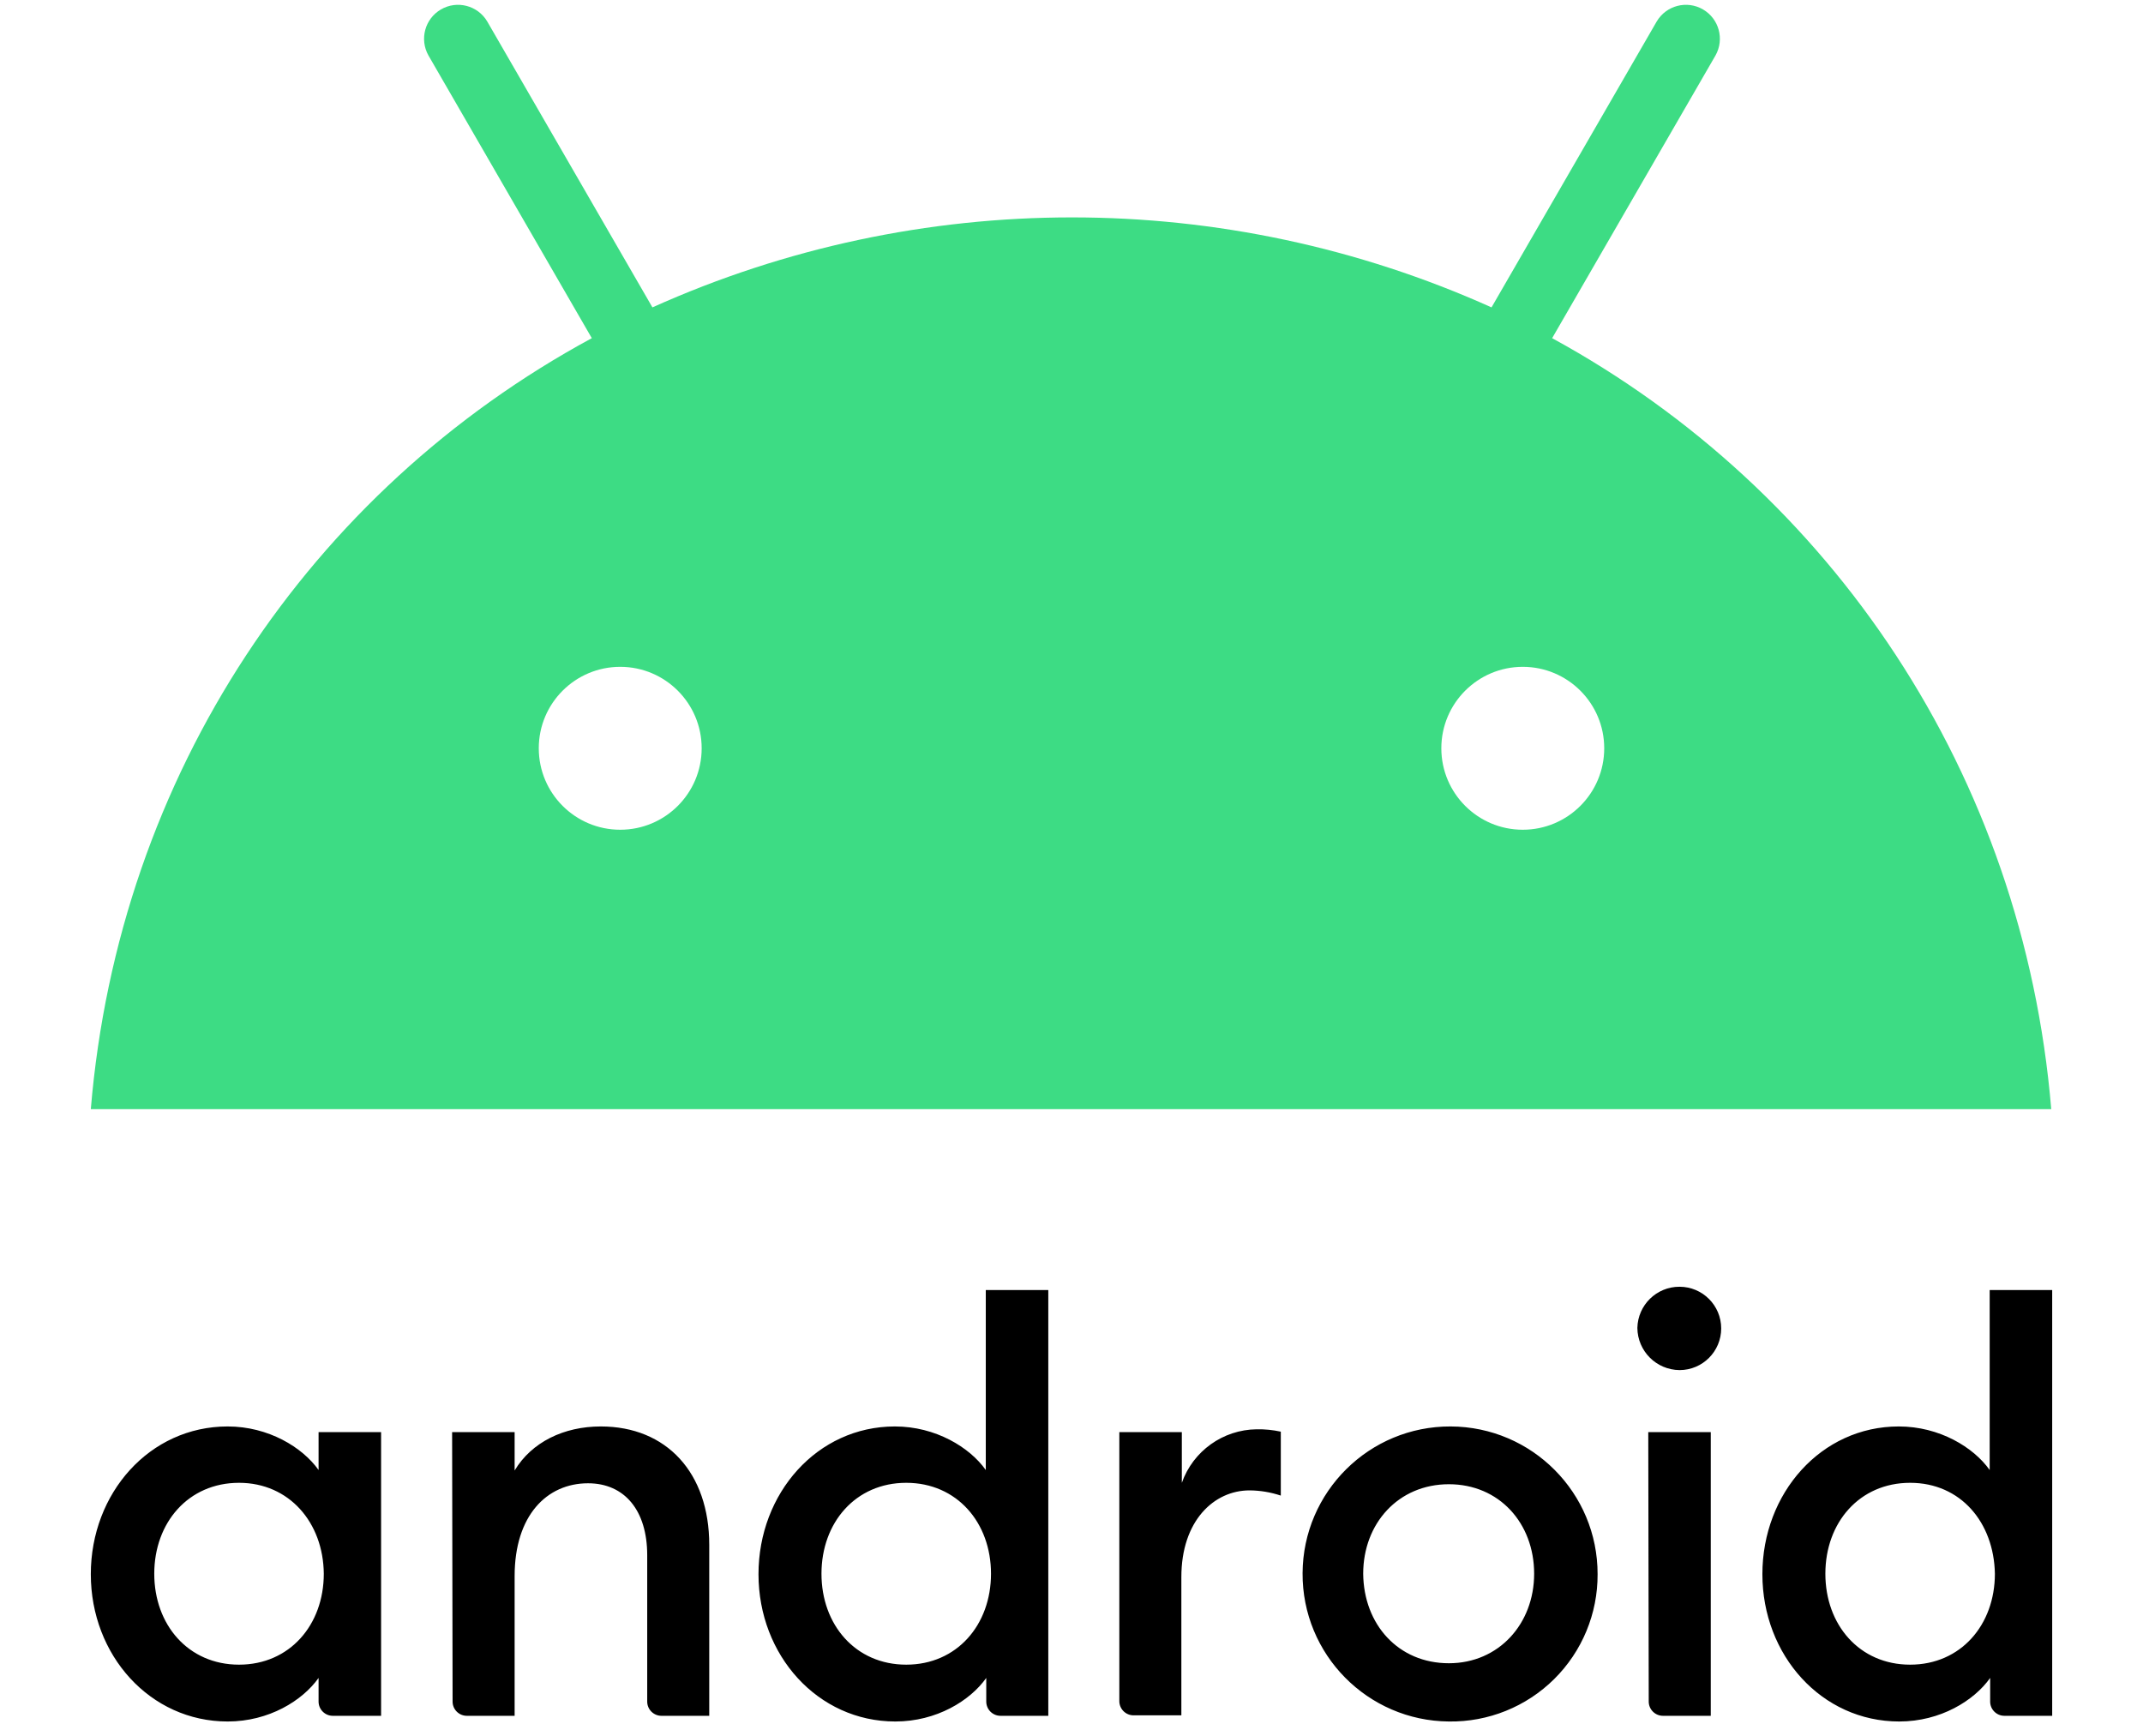
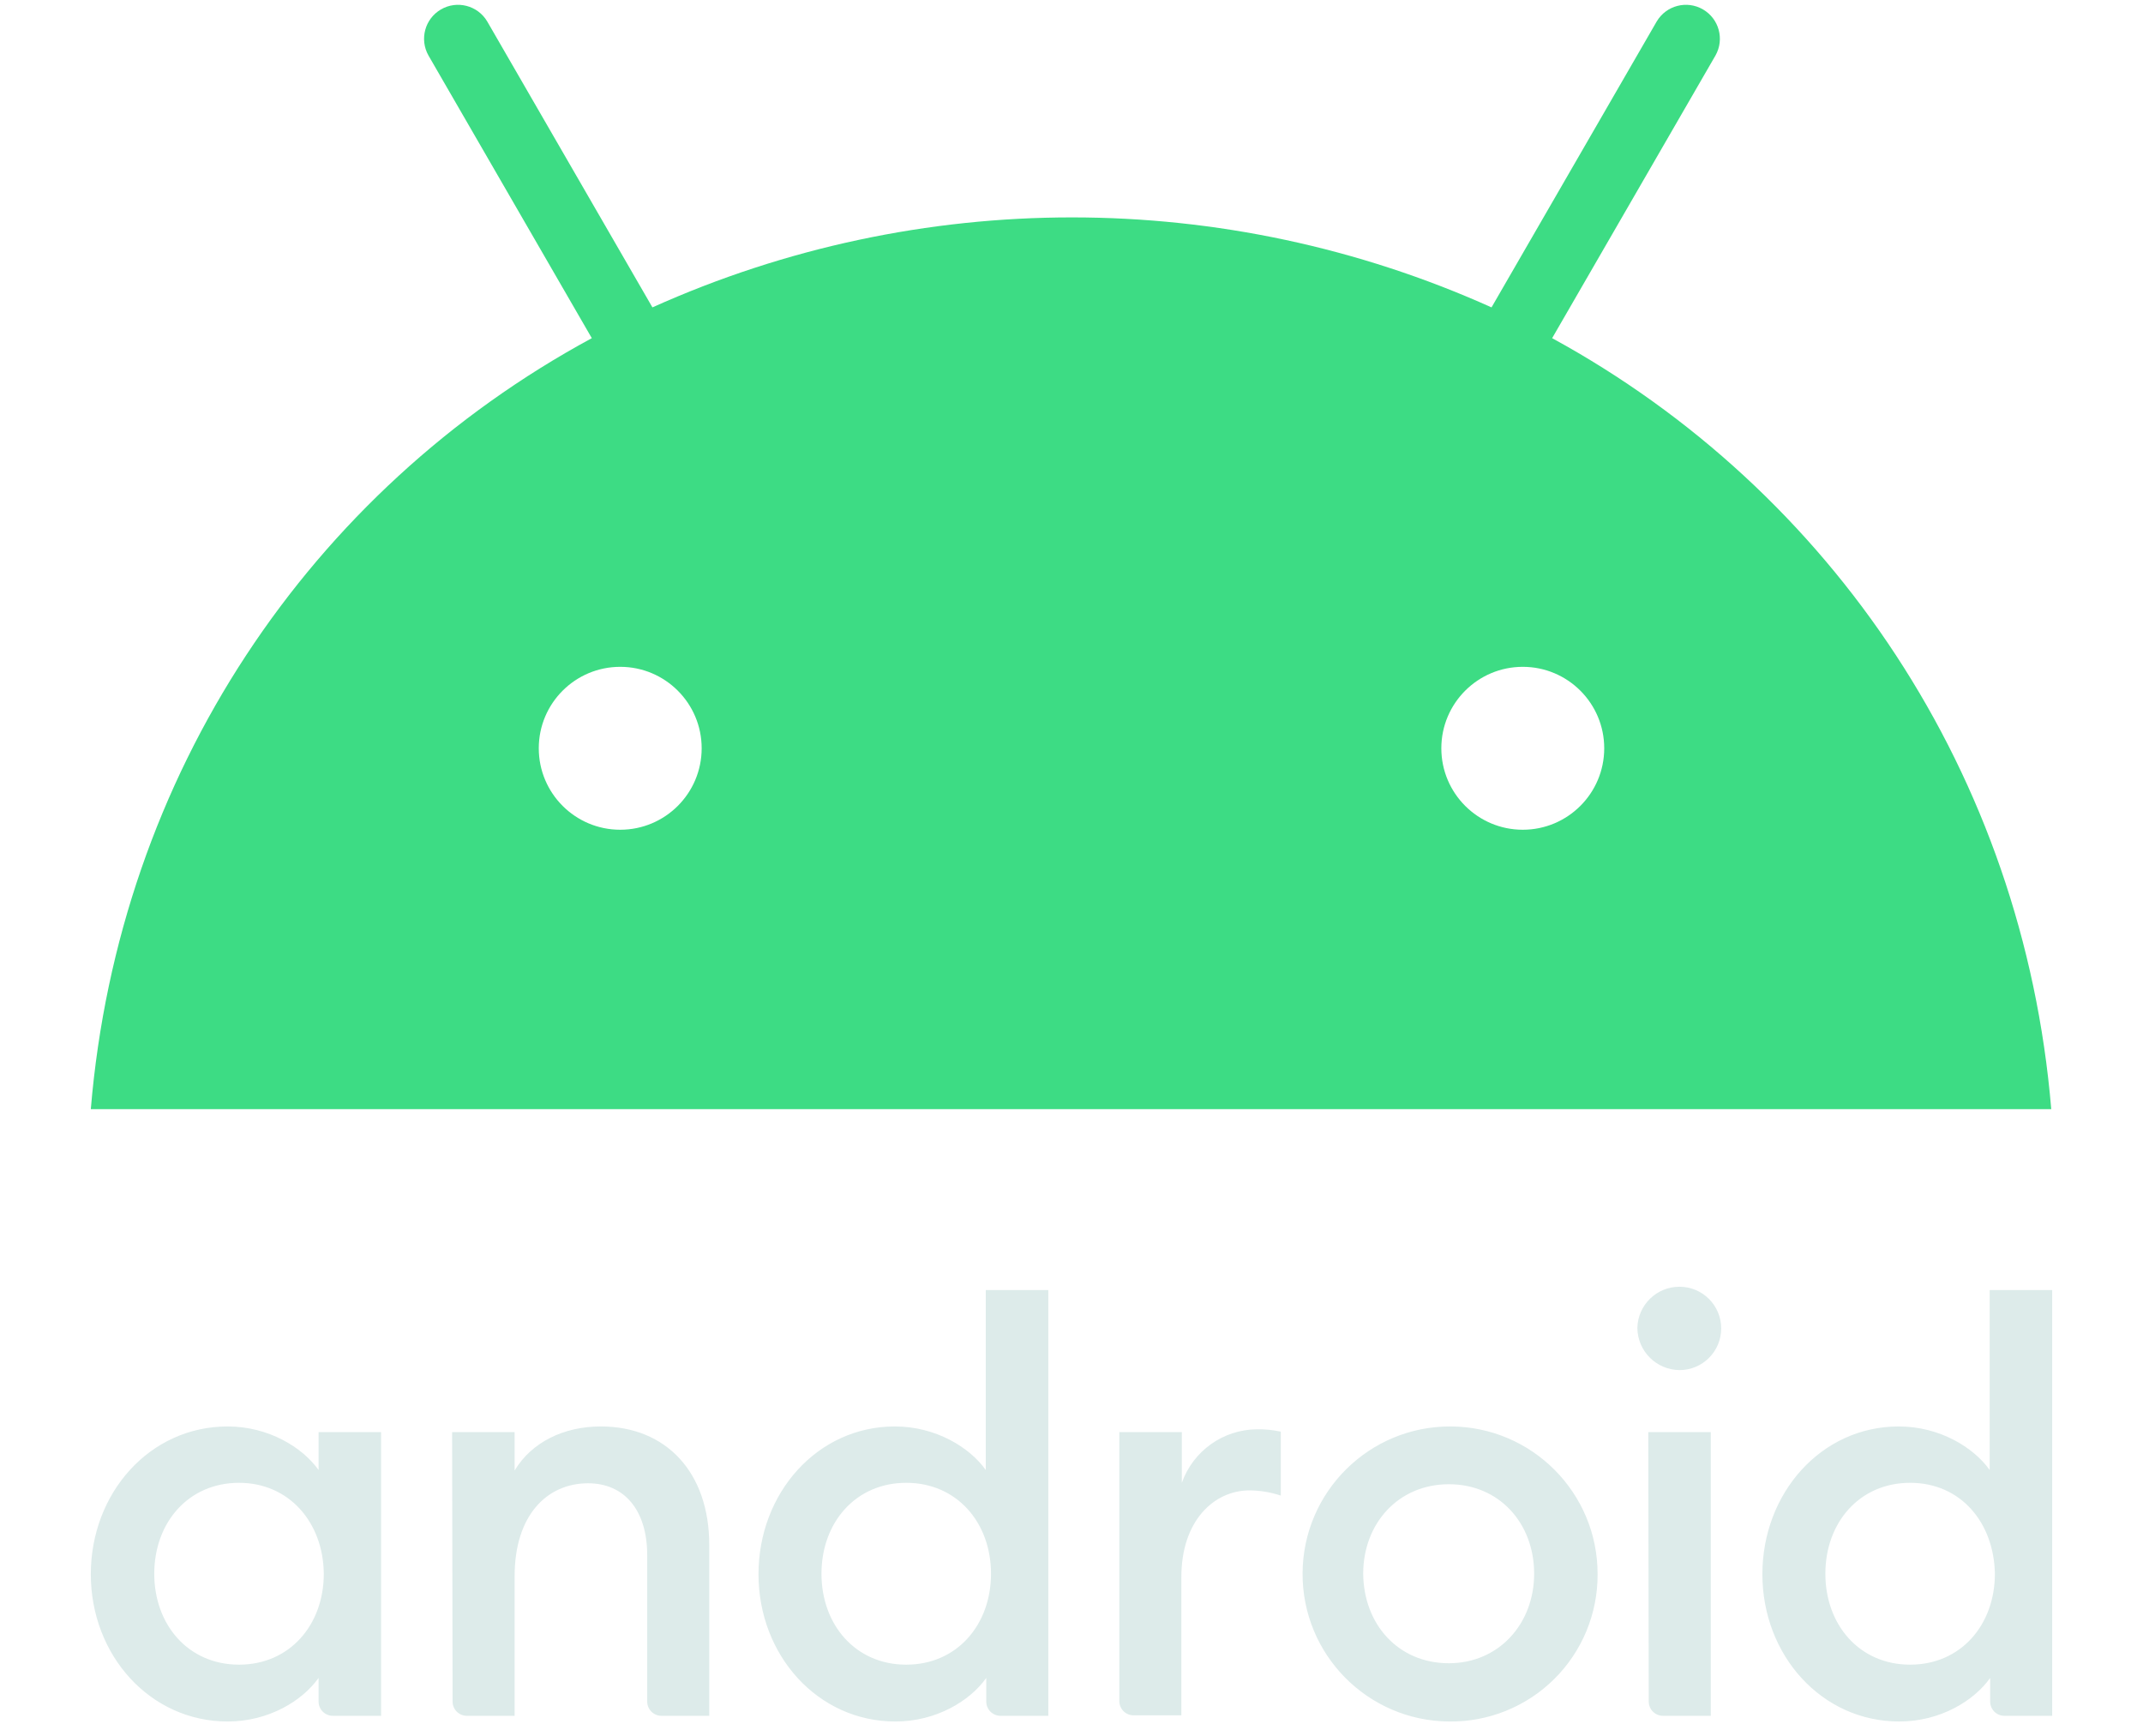
<svg xmlns="http://www.w3.org/2000/svg" height="2025" viewBox="32.9 57.779 414.2 366.569" width="2500">
-   <path d="m64.2 370.885c-10.7 0-17.9 8.4-17.9 19.2s7.2 19.2 17.9 19.2 17.9-8.4 17.9-19.2c-.1-10.8-7.3-19.2-17.9-19.2m-2.4-11.9c8.6 0 15.8 4.4 19.2 9.2v-8h13.2v59.9h-10.2a3.009 3.009 0 0 1 -3-3v-5c-3.4 4.8-10.5 9.2-19.2 9.2-16.4 0-28.9-14-28.9-31.1s12.4-31.2 28.9-31.2m47.4 1.2h13.2v8.1c3.6-6 10.4-9.3 18.2-9.3 13.9 0 22.9 9.8 22.9 25v36.1h-10.1a3.009 3.009 0 0 1 -3-3v-30.9c0-9.5-4.8-15.2-12.5-15.2-8.7 0-15.5 6.8-15.5 19.6v29.5h-10.1a3.009 3.009 0 0 1 -3-3zm95.9 10.7c-10.7 0-17.9 8.4-17.9 19.2s7.2 19.2 17.9 19.2 17.9-8.4 17.9-19.2-7.2-19.2-17.9-19.2m-2.4-11.9c8.6 0 15.8 4.4 19.2 9.2v-38h13.2v89.9h-10.1a3.009 3.009 0 0 1 -3-3v-5c-3.4 4.8-10.5 9.2-19.2 9.2-16.4 0-28.9-14-28.9-31.1s12.4-31.2 28.8-31.2m47.4 1.2h13.2v10.7a16.961 16.961 0 0 1 15.8-11.3 22.063 22.063 0 0 1 5.1.5v13.5a21.243 21.243 0 0 0 -6.6-1.1c-7.5 0-14.4 6.4-14.4 18.3v29.2h-10.1a3.009 3.009 0 0 1 -3-3zm69.6 48.8c10.5 0 18-8.3 18-18.9 0-10.7-7.4-18.9-18-18.9-10.7 0-18.1 8.3-18.1 18.9.1 10.7 7.4 18.9 18.1 18.9m0 12.3a31.151 31.151 0 1 1 31.4-31.1 30.948 30.948 0 0 1 -31.4 31.1m42.1-61.1h13.2v59.9h-10.1a3.009 3.009 0 0 1 -3-3zm6.6-13.1a8.985 8.985 0 0 1 -8.9-8.9 8.88 8.88 0 0 1 8.9-8.7 8.8 8.8 0 0 1 0 17.6m48.7 23.8c-10.7 0-17.9 8.4-17.9 19.2s7.2 19.2 17.9 19.2 17.9-8.4 17.9-19.2c-.2-10.8-7.2-19.2-17.9-19.2m-2.4-11.9c8.6 0 15.8 4.4 19.2 9.2v-38h13.2v89.9h-10.1a3.009 3.009 0 0 1 -3-3v-5c-3.4 4.8-10.5 9.2-19.2 9.2-16.4 0-28.9-14-28.9-31.1s12.4-31.2 28.8-31.2" />
+   <path d="m64.2 370.885c-10.7 0-17.9 8.4-17.9 19.2s7.2 19.2 17.9 19.2 17.9-8.4 17.9-19.2c-.1-10.8-7.3-19.2-17.9-19.2m-2.4-11.9c8.6 0 15.8 4.4 19.2 9.2v-8h13.2v59.9h-10.2a3.009 3.009 0 0 1 -3-3v-5c-3.4 4.8-10.5 9.2-19.2 9.2-16.4 0-28.9-14-28.9-31.1s12.4-31.2 28.9-31.2m47.4 1.2h13.2v8.1c3.6-6 10.4-9.3 18.2-9.3 13.9 0 22.9 9.8 22.9 25v36.1h-10.1a3.009 3.009 0 0 1 -3-3v-30.9c0-9.5-4.8-15.2-12.5-15.2-8.7 0-15.5 6.8-15.5 19.6v29.5h-10.1a3.009 3.009 0 0 1 -3-3zm95.9 10.7c-10.7 0-17.9 8.4-17.9 19.2s7.2 19.2 17.9 19.2 17.9-8.4 17.9-19.2-7.2-19.2-17.9-19.2m-2.4-11.9c8.6 0 15.8 4.4 19.2 9.2v-38h13.2v89.9h-10.1a3.009 3.009 0 0 1 -3-3v-5c-3.4 4.8-10.5 9.2-19.2 9.2-16.4 0-28.9-14-28.9-31.1s12.4-31.2 28.8-31.2m47.4 1.2h13.2v10.7a16.961 16.961 0 0 1 15.8-11.3 22.063 22.063 0 0 1 5.1.5v13.5a21.243 21.243 0 0 0 -6.6-1.1c-7.5 0-14.4 6.4-14.4 18.3v29.2h-10.1a3.009 3.009 0 0 1 -3-3zm69.6 48.8c10.5 0 18-8.3 18-18.9 0-10.7-7.4-18.9-18-18.9-10.7 0-18.1 8.3-18.1 18.9.1 10.7 7.4 18.9 18.1 18.9m0 12.3a31.151 31.151 0 1 1 31.4-31.1 30.948 30.948 0 0 1 -31.4 31.1m42.1-61.1h13.2v59.9h-10.1a3.009 3.009 0 0 1 -3-3zm6.6-13.1a8.985 8.985 0 0 1 -8.9-8.9 8.88 8.88 0 0 1 8.9-8.7 8.8 8.8 0 0 1 0 17.6m48.7 23.8c-10.7 0-17.9 8.4-17.9 19.2s7.2 19.2 17.9 19.2 17.9-8.4 17.9-19.2c-.2-10.8-7.2-19.2-17.9-19.2m-2.4-11.9c8.6 0 15.8 4.4 19.2 9.2v-38h13.2v89.9h-10.1a3.009 3.009 0 0 1 -3-3v-5c-3.4 4.8-10.5 9.2-19.2 9.2-16.4 0-28.9-14-28.9-31.1s12.4-31.2 28.8-31.2" fill="#ddebea" />
  <path d="m341.5 129.185 34.5-59.7a7.17 7.17 0 0 0 -12.4-7.2l-34.9 60.4a216.078 216.078 0 0 0 -177.2 0l-34.9-60.4a7.17 7.17 0 0 0 -12.4 7.2l34.5 59.7c-59.5 32.2-99.9 92.1-105.8 162.8h414c-5.9-70.7-46.4-130.6-105.4-162.8zm-196.8 103.8a17.2 17.2 0 1 1 17.2-17.2 17.2 17.2 0 0 1 -17.2 17.2zm190.6 0a17.2 17.2 0 1 1 17.2-17.2 17.2 17.2 0 0 1 -17.2 17.2z" fill="#3ddc84" />
</svg>
